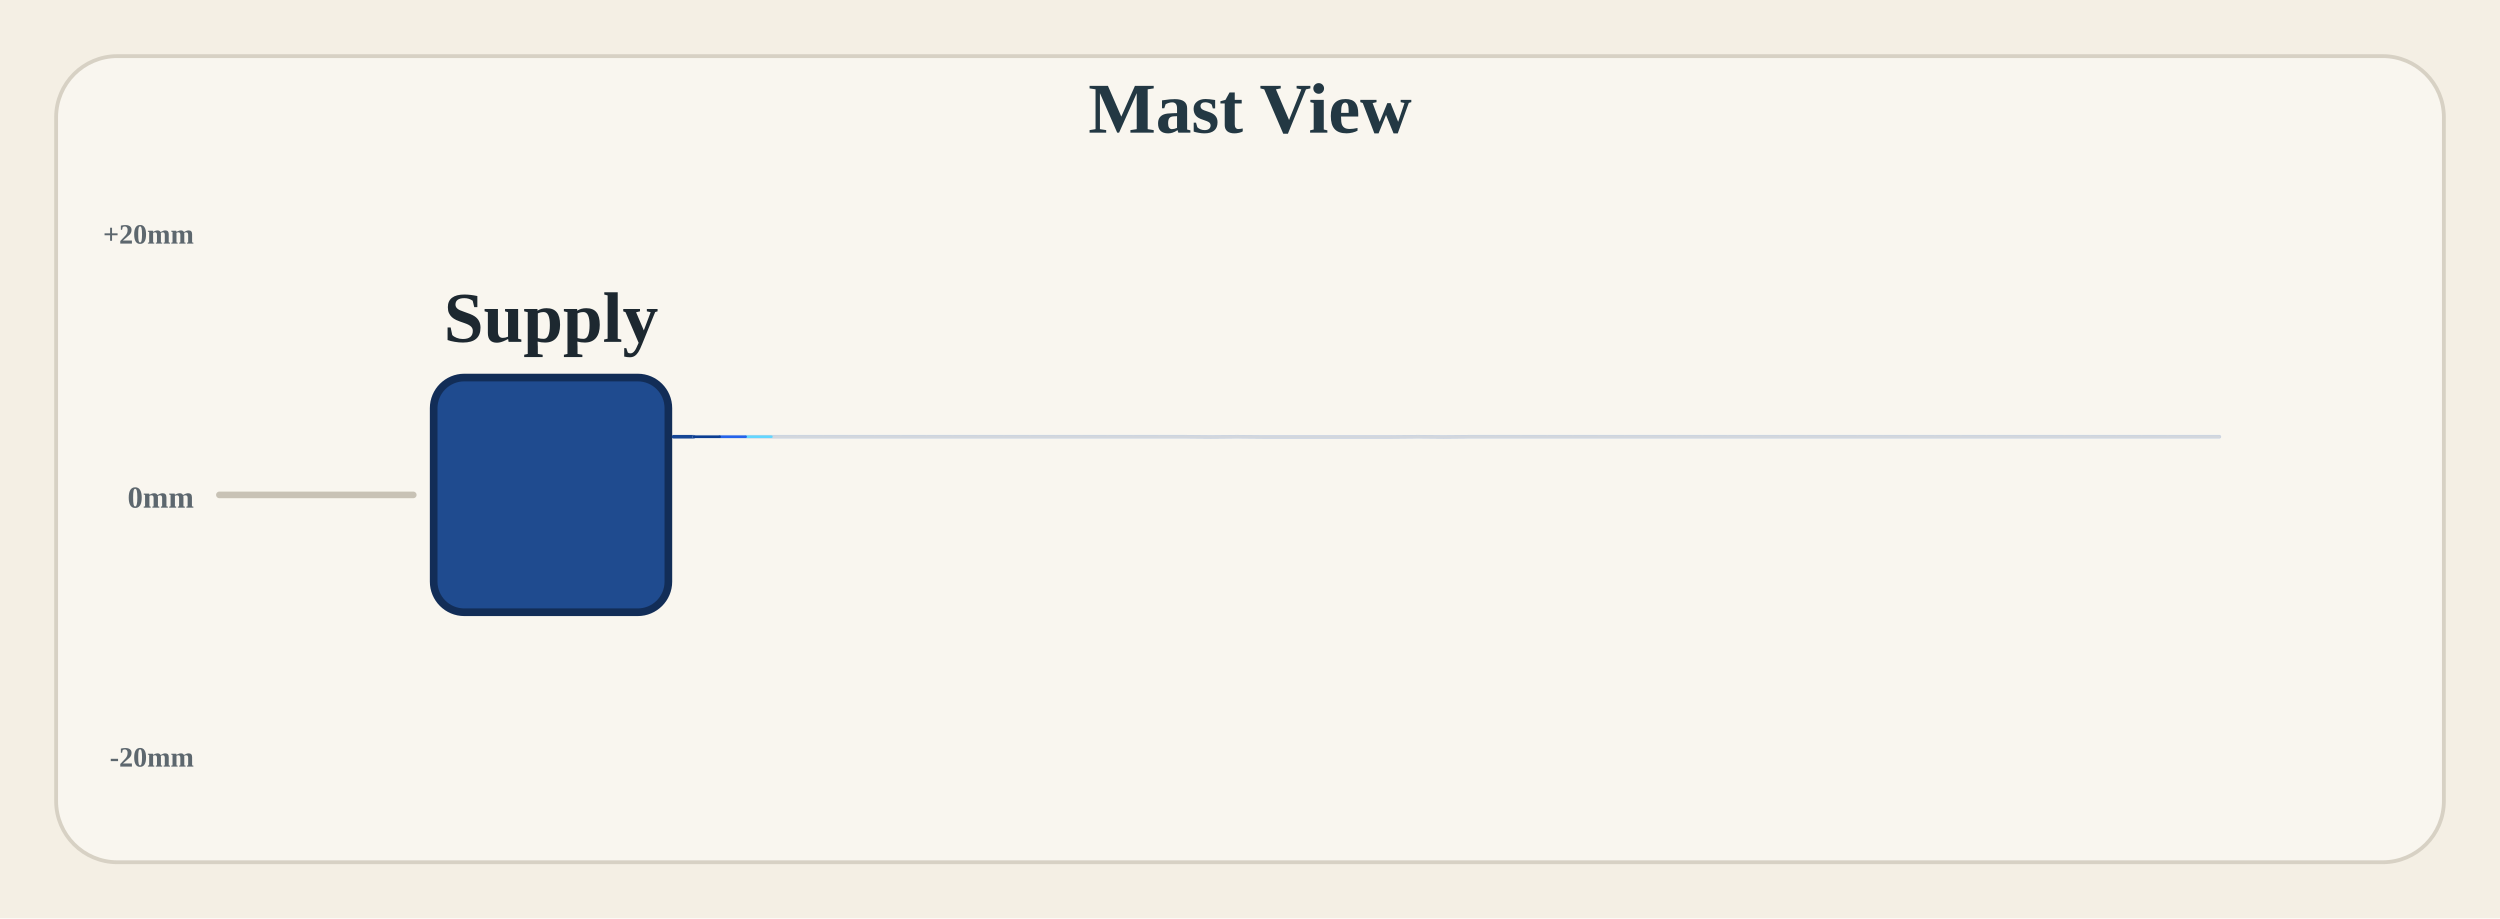
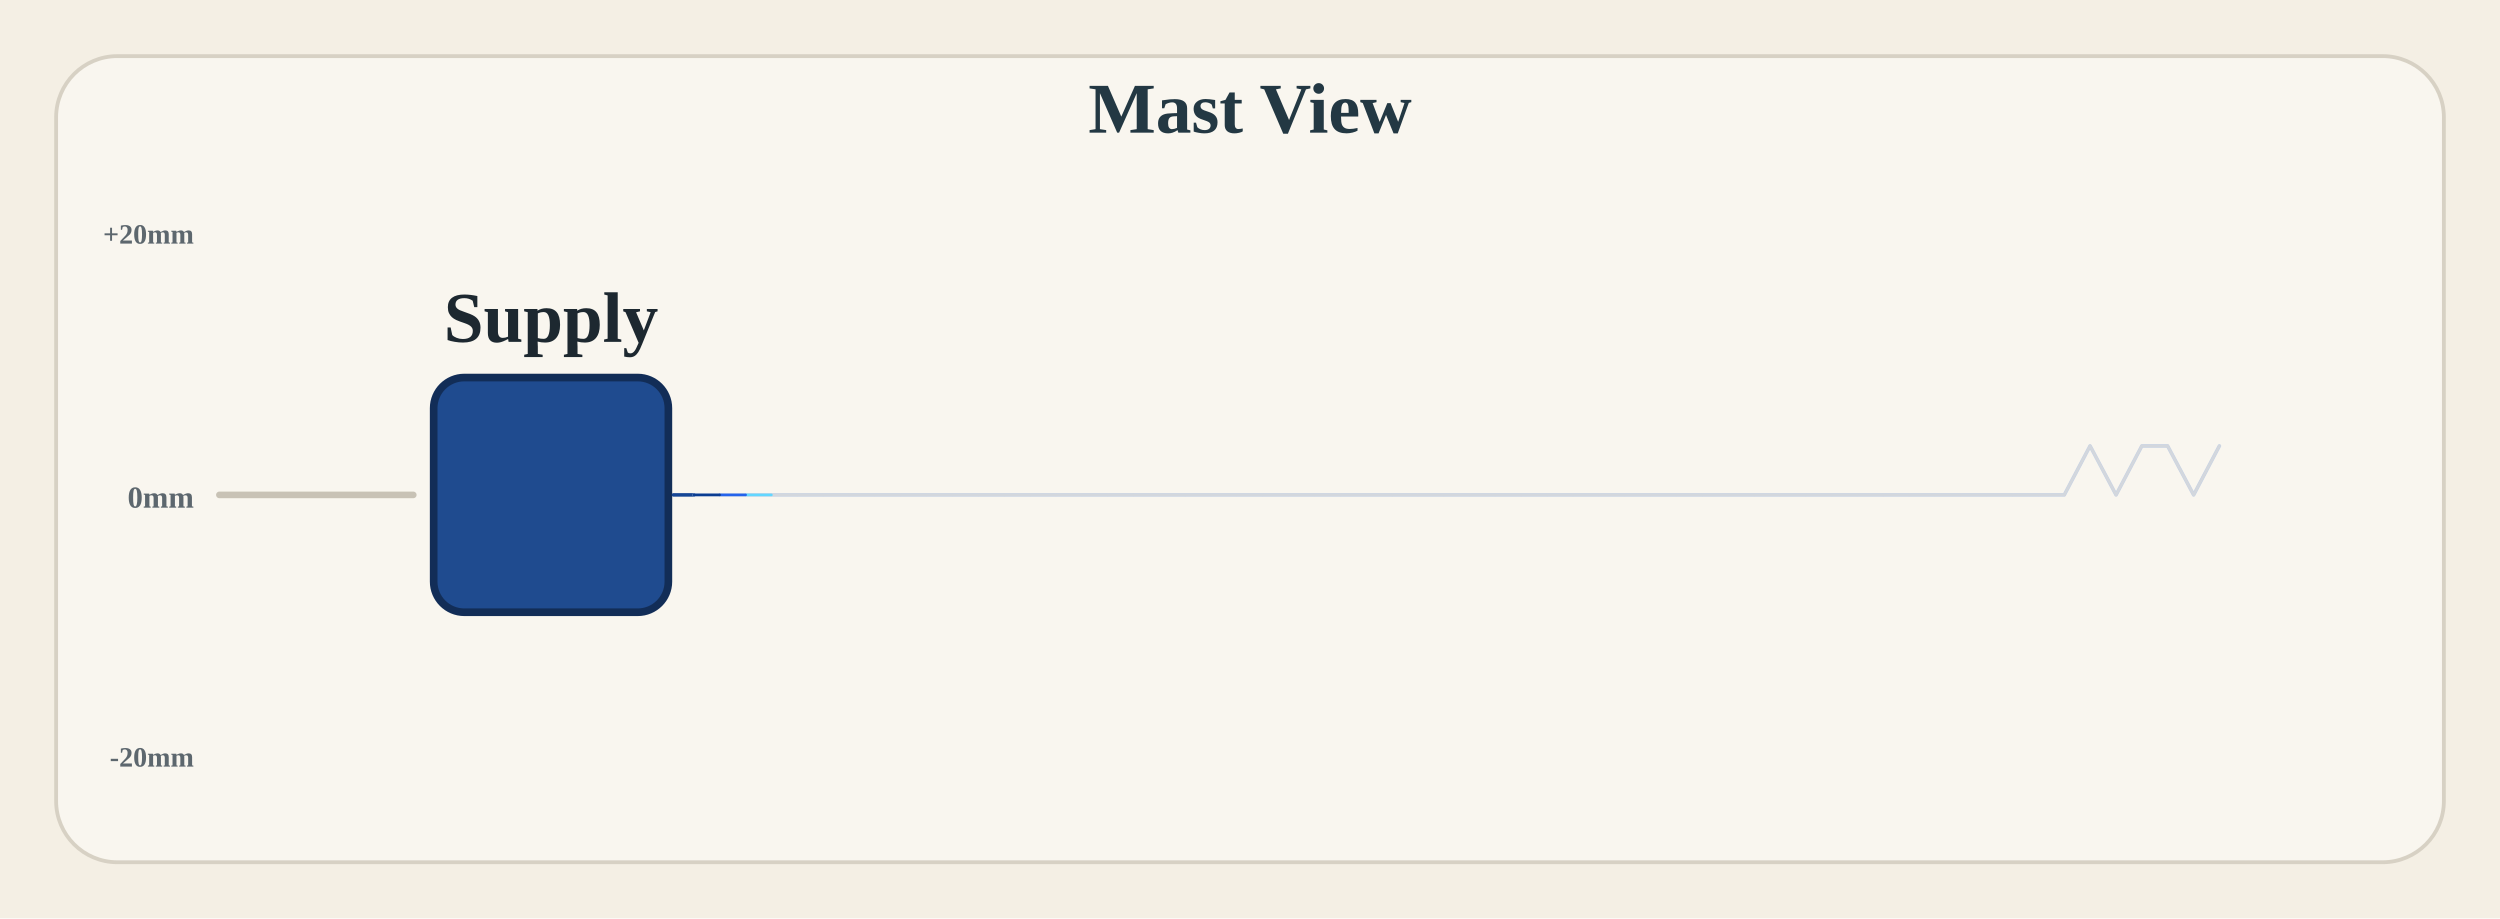
<svg xmlns="http://www.w3.org/2000/svg" width="980" height="360" viewBox="0 0 980 360">
  <rect width="100%" height="100%" fill="#f4efe4" />
  <rect x="22" y="22" width="936" height="316" rx="24" fill="#f9f6ef" stroke="#d7d1c4" stroke-width="1.5" />
  <text x="490.0" y="52.0" text-anchor="middle" font-size="28" font-weight="900" fill="#233843">Mast View</text>
  <rect x="170.0" y="148.0" width="92.0" height="92.0" fill="#1f4b8f" stroke="#122d57" stroke-width="3" rx="12.0" />
  <text x="216.0" y="134.0" text-anchor="middle" font-size="28" font-weight="600" fill="#1d2830">Supply</text>
  <line class="mast-zero-guide" x1="86.0" y1="194.0" x2="162.0" y2="194.0" stroke="#c8c2b5" stroke-width="2.6" stroke-linecap="round" />
  <text x="76.0" y="199.0" text-anchor="end" font-size="12" font-weight="700" fill="#5d676e">0mm</text>
  <text x="76.0" y="95.5" text-anchor="end" font-size="11" font-weight="600" fill="#5d676e">+20mm</text>
  <text x="76.0" y="300.5" text-anchor="end" font-size="11" font-weight="600" fill="#5d676e">-20mm</text>
  <g id="mast-history">
-     <line class="mast-history-lead" x1="264.0" y1="171.2" x2="272.0" y2="171.2" stroke="#0b3d91" stroke-width="1.4" stroke-linecap="round" opacity="0.95" />
-     <polyline class="mast-history-trace" points="272.0,171.2 282.1,171.2 292.3,171.2 302.4,171.2 312.5,171.2 322.7,171.2 332.8,171.2 342.9,171.2 353.1,171.2 363.2,171.2 373.4,171.2 383.5,171.2 393.6,171.2 403.8,171.2 413.9,171.2 424.0,171.2 434.2,171.2 444.3,171.2 454.4,171.2 464.6,171.2 474.7,171.3 484.8,171.2 495.0,171.3 505.1,171.3 515.3,171.3 525.4,171.3 535.5,171.3 545.7,171.3 555.8,171.2 565.9,171.3 576.1,171.2 586.2,171.2 596.3,171.2 606.5,171.2 616.6,171.2 626.7,171.2 636.9,171.2 647.0,171.2 657.2,171.2 667.3,171.2 677.4,171.2 687.6,171.2 697.7,171.2 707.8,171.2 718.0,171.2 728.1,171.2 738.2,171.2 748.4,171.2 758.5,171.2 768.6,171.2 778.8,171.2 788.9,171.2 799.1,171.2 809.2,171.2 819.3,171.2 829.5,171.2 839.6,171.2 849.7,171.2 859.9,171.2 870.0,171.2" fill="none" stroke="#9db4da" stroke-width="1.4" stroke-linecap="round" stroke-linejoin="round" opacity="0.55" />
-     <line class="mast-history-segment" data-recency="older" x1="870.0" y1="171.2" x2="859.9" y2="171.2" stroke="#d3d7dd" stroke-width="1" stroke-linecap="round" />
-     <line class="mast-history-segment" data-recency="older" x1="859.9" y1="171.2" x2="849.7" y2="171.2" stroke="#d3d7dd" stroke-width="1" stroke-linecap="round" />
-     <line class="mast-history-segment" data-recency="older" x1="849.7" y1="171.2" x2="839.6" y2="171.2" stroke="#d3d7dd" stroke-width="1" stroke-linecap="round" />
-     <line class="mast-history-segment" data-recency="older" x1="839.6" y1="171.2" x2="829.5" y2="171.2" stroke="#d3d7dd" stroke-width="1" stroke-linecap="round" />
-     <line class="mast-history-segment" data-recency="older" x1="829.5" y1="171.2" x2="819.3" y2="171.2" stroke="#d3d7dd" stroke-width="1" stroke-linecap="round" />
-     <line class="mast-history-segment" data-recency="older" x1="819.3" y1="171.2" x2="809.2" y2="171.2" stroke="#d3d7dd" stroke-width="1" stroke-linecap="round" />
-     <line class="mast-history-segment" data-recency="older" x1="809.2" y1="171.2" x2="799.1" y2="171.2" stroke="#d3d7dd" stroke-width="1" stroke-linecap="round" />
-     <line class="mast-history-segment" data-recency="older" x1="799.1" y1="171.2" x2="788.9" y2="171.2" stroke="#d3d7dd" stroke-width="1" stroke-linecap="round" />
-     <line class="mast-history-segment" data-recency="older" x1="788.9" y1="171.2" x2="778.8" y2="171.2" stroke="#d3d7dd" stroke-width="1" stroke-linecap="round" />
-     <line class="mast-history-segment" data-recency="older" x1="778.8" y1="171.2" x2="768.6" y2="171.2" stroke="#d3d7dd" stroke-width="1" stroke-linecap="round" />
-     <line class="mast-history-segment" data-recency="older" x1="768.6" y1="171.2" x2="758.5" y2="171.2" stroke="#d3d7dd" stroke-width="1" stroke-linecap="round" />
-     <line class="mast-history-segment" data-recency="older" x1="758.5" y1="171.2" x2="748.4" y2="171.2" stroke="#d3d7dd" stroke-width="1" stroke-linecap="round" />
-     <line class="mast-history-segment" data-recency="older" x1="748.4" y1="171.2" x2="738.2" y2="171.2" stroke="#d3d7dd" stroke-width="1" stroke-linecap="round" />
-     <line class="mast-history-segment" data-recency="older" x1="738.2" y1="171.2" x2="728.1" y2="171.2" stroke="#d3d7dd" stroke-width="1" stroke-linecap="round" />
-     <line class="mast-history-segment" data-recency="older" x1="728.1" y1="171.2" x2="718.0" y2="171.2" stroke="#d3d7dd" stroke-width="1" stroke-linecap="round" />
-     <line class="mast-history-segment" data-recency="older" x1="718.0" y1="171.2" x2="707.8" y2="171.2" stroke="#d3d7dd" stroke-width="1" stroke-linecap="round" />
-     <line class="mast-history-segment" data-recency="older" x1="707.8" y1="171.2" x2="697.7" y2="171.2" stroke="#d3d7dd" stroke-width="1" stroke-linecap="round" />
-     <line class="mast-history-segment" data-recency="older" x1="697.7" y1="171.2" x2="687.6" y2="171.2" stroke="#d3d7dd" stroke-width="1" stroke-linecap="round" />
-     <line class="mast-history-segment" data-recency="older" x1="687.6" y1="171.2" x2="677.4" y2="171.2" stroke="#d3d7dd" stroke-width="1" stroke-linecap="round" />
-     <line class="mast-history-segment" data-recency="older" x1="677.4" y1="171.2" x2="667.3" y2="171.2" stroke="#d3d7dd" stroke-width="1" stroke-linecap="round" />
-     <line class="mast-history-segment" data-recency="older" x1="667.3" y1="171.2" x2="657.2" y2="171.2" stroke="#d3d7dd" stroke-width="1" stroke-linecap="round" />
-     <line class="mast-history-segment" data-recency="older" x1="657.2" y1="171.2" x2="647.0" y2="171.2" stroke="#d3d7dd" stroke-width="1" stroke-linecap="round" />
-     <line class="mast-history-segment" data-recency="older" x1="647.0" y1="171.2" x2="636.9" y2="171.2" stroke="#d3d7dd" stroke-width="1" stroke-linecap="round" />
-     <line class="mast-history-segment" data-recency="older" x1="636.9" y1="171.2" x2="626.7" y2="171.2" stroke="#d3d7dd" stroke-width="1" stroke-linecap="round" />
-     <line class="mast-history-segment" data-recency="older" x1="626.7" y1="171.2" x2="616.6" y2="171.2" stroke="#d3d7dd" stroke-width="1" stroke-linecap="round" />
-     <line class="mast-history-segment" data-recency="older" x1="616.6" y1="171.2" x2="606.5" y2="171.2" stroke="#d3d7dd" stroke-width="1" stroke-linecap="round" />
-     <line class="mast-history-segment" data-recency="older" x1="606.5" y1="171.2" x2="596.3" y2="171.2" stroke="#d3d7dd" stroke-width="1" stroke-linecap="round" />
-     <line class="mast-history-segment" data-recency="older" x1="596.3" y1="171.2" x2="586.2" y2="171.2" stroke="#d3d7dd" stroke-width="1" stroke-linecap="round" />
-     <line class="mast-history-segment" data-recency="older" x1="586.2" y1="171.2" x2="576.1" y2="171.2" stroke="#d3d7dd" stroke-width="1" stroke-linecap="round" />
-     <line class="mast-history-segment" data-recency="older" x1="576.1" y1="171.2" x2="565.9" y2="171.3" stroke="#d3d7dd" stroke-width="1" stroke-linecap="round" />
-     <line class="mast-history-segment" data-recency="older" x1="565.9" y1="171.3" x2="555.8" y2="171.2" stroke="#d3d7dd" stroke-width="1" stroke-linecap="round" />
-     <line class="mast-history-segment" data-recency="older" x1="555.8" y1="171.2" x2="545.7" y2="171.3" stroke="#d3d7dd" stroke-width="1" stroke-linecap="round" />
-     <line class="mast-history-segment" data-recency="older" x1="545.7" y1="171.3" x2="535.5" y2="171.3" stroke="#d3d7dd" stroke-width="1" stroke-linecap="round" />
-     <line class="mast-history-segment" data-recency="older" x1="535.5" y1="171.3" x2="525.4" y2="171.3" stroke="#d3d7dd" stroke-width="1" stroke-linecap="round" />
-     <line class="mast-history-segment" data-recency="older" x1="525.4" y1="171.3" x2="515.3" y2="171.3" stroke="#d3d7dd" stroke-width="1" stroke-linecap="round" />
-     <line class="mast-history-segment" data-recency="older" x1="515.3" y1="171.3" x2="505.1" y2="171.3" stroke="#d3d7dd" stroke-width="1" stroke-linecap="round" />
-     <line class="mast-history-segment" data-recency="older" x1="505.1" y1="171.3" x2="495.0" y2="171.3" stroke="#d3d7dd" stroke-width="1" stroke-linecap="round" />
-     <line class="mast-history-segment" data-recency="older" x1="495.0" y1="171.3" x2="484.8" y2="171.2" stroke="#d3d7dd" stroke-width="1" stroke-linecap="round" />
-     <line class="mast-history-segment" data-recency="older" x1="484.8" y1="171.2" x2="474.7" y2="171.3" stroke="#d3d7dd" stroke-width="1" stroke-linecap="round" />
-     <line class="mast-history-segment" data-recency="older" x1="474.7" y1="171.3" x2="464.6" y2="171.2" stroke="#d3d7dd" stroke-width="1" stroke-linecap="round" />
-     <line class="mast-history-segment" data-recency="older" x1="464.6" y1="171.2" x2="454.4" y2="171.2" stroke="#d3d7dd" stroke-width="1" stroke-linecap="round" />
-     <line class="mast-history-segment" data-recency="older" x1="454.4" y1="171.2" x2="444.3" y2="171.2" stroke="#d3d7dd" stroke-width="1" stroke-linecap="round" />
-     <line class="mast-history-segment" data-recency="older" x1="444.3" y1="171.2" x2="434.2" y2="171.2" stroke="#d3d7dd" stroke-width="1" stroke-linecap="round" />
-     <line class="mast-history-segment" data-recency="older" x1="434.2" y1="171.2" x2="424.0" y2="171.2" stroke="#d3d7dd" stroke-width="1" stroke-linecap="round" />
-     <line class="mast-history-segment" data-recency="older" x1="424.0" y1="171.2" x2="413.9" y2="171.2" stroke="#d3d7dd" stroke-width="1" stroke-linecap="round" />
-     <line class="mast-history-segment" data-recency="older" x1="413.9" y1="171.2" x2="403.8" y2="171.2" stroke="#d3d7dd" stroke-width="1" stroke-linecap="round" />
-     <line class="mast-history-segment" data-recency="older" x1="403.8" y1="171.2" x2="393.6" y2="171.2" stroke="#d3d7dd" stroke-width="1" stroke-linecap="round" />
-     <line class="mast-history-segment" data-recency="older" x1="393.6" y1="171.2" x2="383.5" y2="171.2" stroke="#d3d7dd" stroke-width="1" stroke-linecap="round" />
-     <line class="mast-history-segment" data-recency="older" x1="383.5" y1="171.2" x2="373.4" y2="171.2" stroke="#d3d7dd" stroke-width="1" stroke-linecap="round" />
-     <line class="mast-history-segment" data-recency="older" x1="373.4" y1="171.2" x2="363.2" y2="171.2" stroke="#d3d7dd" stroke-width="1" stroke-linecap="round" />
-     <line class="mast-history-segment" data-recency="older" x1="363.2" y1="171.2" x2="353.1" y2="171.2" stroke="#d3d7dd" stroke-width="1" stroke-linecap="round" />
-     <line class="mast-history-segment" data-recency="older" x1="353.1" y1="171.2" x2="342.9" y2="171.2" stroke="#d3d7dd" stroke-width="1" stroke-linecap="round" />
-     <line class="mast-history-segment" data-recency="older" x1="342.9" y1="171.2" x2="332.8" y2="171.2" stroke="#d3d7dd" stroke-width="1" stroke-linecap="round" />
-     <line class="mast-history-segment" data-recency="older" x1="332.8" y1="171.2" x2="322.7" y2="171.2" stroke="#d3d7dd" stroke-width="1" stroke-linecap="round" />
-     <line class="mast-history-segment" data-recency="older" x1="322.7" y1="171.2" x2="312.5" y2="171.2" stroke="#d3d7dd" stroke-width="1" stroke-linecap="round" />
-     <line class="mast-history-segment" data-recency="older" x1="312.5" y1="171.2" x2="302.4" y2="171.2" stroke="#d3d7dd" stroke-width="1" stroke-linecap="round" />
-     <line class="mast-history-segment" data-recency="n-2" x1="302.4" y1="171.2" x2="292.3" y2="171.2" stroke="#63d7ff" stroke-width="1" stroke-linecap="round" />
-     <line class="mast-history-segment" data-recency="n-1" x1="292.3" y1="171.2" x2="282.1" y2="171.2" stroke="#2563eb" stroke-width="1" stroke-linecap="round" />
-     <line class="mast-history-segment" data-recency="current" x1="282.1" y1="171.2" x2="272.0" y2="171.2" stroke="#0b3d91" stroke-width="1" stroke-linecap="round" />
+     <line class="mast-history-lead" x1="264.0" y1="194.0" x2="272.0" y2="194.0" stroke="#0b3d91" stroke-width="1.4" stroke-linecap="round" opacity="0.95" />
+     <polyline class="mast-history-trace" points="272.0,194.0 282.1,194.0 292.3,194.0 302.4,194.0 312.5,194.0 322.7,194.0 332.8,194.0 342.9,194.0 353.1,194.0 363.2,194.0 373.4,194.0 383.5,194.0 393.6,194.0 403.8,194.0 413.9,194.0 424.0,194.0 434.2,194.0 444.3,194.0 454.4,194.0 464.6,194.0 474.7,194.0 484.8,194.0 495.0,194.0 505.1,194.0 515.3,194.0 525.4,194.0 535.5,194.0 545.7,194.0 555.8,194.0 565.9,194.0 576.1,194.0 586.2,194.0 596.3,194.0 606.5,194.0 616.6,194.0 626.7,194.0 636.9,194.0 647.0,194.0 657.2,194.0 667.3,194.0 677.4,194.0 687.6,194.0 697.7,194.0 707.8,194.0 718.0,194.0 728.1,194.0 738.2,194.0 748.4,194.0 758.5,194.0 768.6,194.0 778.8,194.0 788.9,194.0 799.1,194.0 809.2,194.0 819.3,174.8 829.5,194.0 839.6,174.8 849.7,174.8 859.9,194.0 870.0,174.8" fill="none" stroke="#9db4da" stroke-width="1.4" stroke-linecap="round" stroke-linejoin="round" opacity="0.55" />
+     <line class="mast-history-segment" data-recency="older" x1="870.0" y1="174.8" x2="859.9" y2="194.0" stroke="#d3d7dd" stroke-width="1" stroke-linecap="round" />
+     <line class="mast-history-segment" data-recency="older" x1="859.9" y1="194.0" x2="849.7" y2="174.8" stroke="#d3d7dd" stroke-width="1" stroke-linecap="round" />
+     <line class="mast-history-segment" data-recency="older" x1="849.7" y1="174.8" x2="839.6" y2="174.8" stroke="#d3d7dd" stroke-width="1" stroke-linecap="round" />
+     <line class="mast-history-segment" data-recency="older" x1="839.6" y1="174.8" x2="829.5" y2="194.0" stroke="#d3d7dd" stroke-width="1" stroke-linecap="round" />
+     <line class="mast-history-segment" data-recency="older" x1="829.5" y1="194.0" x2="819.3" y2="174.8" stroke="#d3d7dd" stroke-width="1" stroke-linecap="round" />
+     <line class="mast-history-segment" data-recency="older" x1="819.3" y1="174.8" x2="809.2" y2="194.0" stroke="#d3d7dd" stroke-width="1" stroke-linecap="round" />
+     <line class="mast-history-segment" data-recency="older" x1="809.2" y1="194.0" x2="799.1" y2="194.0" stroke="#d3d7dd" stroke-width="1" stroke-linecap="round" />
+     <line class="mast-history-segment" data-recency="older" x1="799.1" y1="194.0" x2="788.9" y2="194.0" stroke="#d3d7dd" stroke-width="1" stroke-linecap="round" />
+     <line class="mast-history-segment" data-recency="older" x1="788.9" y1="194.0" x2="778.8" y2="194.0" stroke="#d3d7dd" stroke-width="1" stroke-linecap="round" />
+     <line class="mast-history-segment" data-recency="older" x1="778.8" y1="194.0" x2="768.6" y2="194.0" stroke="#d3d7dd" stroke-width="1" stroke-linecap="round" />
+     <line class="mast-history-segment" data-recency="older" x1="768.6" y1="194.0" x2="758.5" y2="194.0" stroke="#d3d7dd" stroke-width="1" stroke-linecap="round" />
+     <line class="mast-history-segment" data-recency="older" x1="758.5" y1="194.0" x2="748.4" y2="194.0" stroke="#d3d7dd" stroke-width="1" stroke-linecap="round" />
+     <line class="mast-history-segment" data-recency="older" x1="748.4" y1="194.0" x2="738.2" y2="194.0" stroke="#d3d7dd" stroke-width="1" stroke-linecap="round" />
+     <line class="mast-history-segment" data-recency="older" x1="738.2" y1="194.0" x2="728.1" y2="194.0" stroke="#d3d7dd" stroke-width="1" stroke-linecap="round" />
+     <line class="mast-history-segment" data-recency="older" x1="728.1" y1="194.0" x2="718.0" y2="194.0" stroke="#d3d7dd" stroke-width="1" stroke-linecap="round" />
+     <line class="mast-history-segment" data-recency="older" x1="718.0" y1="194.0" x2="707.8" y2="194.0" stroke="#d3d7dd" stroke-width="1" stroke-linecap="round" />
+     <line class="mast-history-segment" data-recency="older" x1="707.8" y1="194.0" x2="697.7" y2="194.0" stroke="#d3d7dd" stroke-width="1" stroke-linecap="round" />
+     <line class="mast-history-segment" data-recency="older" x1="697.7" y1="194.0" x2="687.6" y2="194.0" stroke="#d3d7dd" stroke-width="1" stroke-linecap="round" />
+     <line class="mast-history-segment" data-recency="older" x1="687.6" y1="194.0" x2="677.4" y2="194.0" stroke="#d3d7dd" stroke-width="1" stroke-linecap="round" />
+     <line class="mast-history-segment" data-recency="older" x1="677.4" y1="194.0" x2="667.3" y2="194.0" stroke="#d3d7dd" stroke-width="1" stroke-linecap="round" />
+     <line class="mast-history-segment" data-recency="older" x1="667.3" y1="194.0" x2="657.2" y2="194.0" stroke="#d3d7dd" stroke-width="1" stroke-linecap="round" />
+     <line class="mast-history-segment" data-recency="older" x1="657.2" y1="194.0" x2="647.0" y2="194.0" stroke="#d3d7dd" stroke-width="1" stroke-linecap="round" />
+     <line class="mast-history-segment" data-recency="older" x1="647.0" y1="194.0" x2="636.9" y2="194.0" stroke="#d3d7dd" stroke-width="1" stroke-linecap="round" />
+     <line class="mast-history-segment" data-recency="older" x1="636.9" y1="194.0" x2="626.7" y2="194.0" stroke="#d3d7dd" stroke-width="1" stroke-linecap="round" />
+     <line class="mast-history-segment" data-recency="older" x1="626.7" y1="194.0" x2="616.6" y2="194.0" stroke="#d3d7dd" stroke-width="1" stroke-linecap="round" />
+     <line class="mast-history-segment" data-recency="older" x1="616.6" y1="194.0" x2="606.5" y2="194.0" stroke="#d3d7dd" stroke-width="1" stroke-linecap="round" />
+     <line class="mast-history-segment" data-recency="older" x1="606.5" y1="194.0" x2="596.3" y2="194.0" stroke="#d3d7dd" stroke-width="1" stroke-linecap="round" />
+     <line class="mast-history-segment" data-recency="older" x1="596.3" y1="194.0" x2="586.2" y2="194.0" stroke="#d3d7dd" stroke-width="1" stroke-linecap="round" />
+     <line class="mast-history-segment" data-recency="older" x1="586.2" y1="194.0" x2="576.1" y2="194.0" stroke="#d3d7dd" stroke-width="1" stroke-linecap="round" />
+     <line class="mast-history-segment" data-recency="older" x1="576.1" y1="194.0" x2="565.9" y2="194.0" stroke="#d3d7dd" stroke-width="1" stroke-linecap="round" />
+     <line class="mast-history-segment" data-recency="older" x1="565.9" y1="194.0" x2="555.8" y2="194.0" stroke="#d3d7dd" stroke-width="1" stroke-linecap="round" />
+     <line class="mast-history-segment" data-recency="older" x1="555.8" y1="194.0" x2="545.7" y2="194.0" stroke="#d3d7dd" stroke-width="1" stroke-linecap="round" />
+     <line class="mast-history-segment" data-recency="older" x1="545.7" y1="194.0" x2="535.5" y2="194.0" stroke="#d3d7dd" stroke-width="1" stroke-linecap="round" />
+     <line class="mast-history-segment" data-recency="older" x1="535.5" y1="194.0" x2="525.4" y2="194.0" stroke="#d3d7dd" stroke-width="1" stroke-linecap="round" />
+     <line class="mast-history-segment" data-recency="older" x1="525.4" y1="194.0" x2="515.3" y2="194.0" stroke="#d3d7dd" stroke-width="1" stroke-linecap="round" />
+     <line class="mast-history-segment" data-recency="older" x1="515.3" y1="194.0" x2="505.1" y2="194.0" stroke="#d3d7dd" stroke-width="1" stroke-linecap="round" />
+     <line class="mast-history-segment" data-recency="older" x1="505.1" y1="194.0" x2="495.0" y2="194.0" stroke="#d3d7dd" stroke-width="1" stroke-linecap="round" />
+     <line class="mast-history-segment" data-recency="older" x1="495.0" y1="194.0" x2="484.8" y2="194.0" stroke="#d3d7dd" stroke-width="1" stroke-linecap="round" />
+     <line class="mast-history-segment" data-recency="older" x1="484.8" y1="194.0" x2="474.7" y2="194.0" stroke="#d3d7dd" stroke-width="1" stroke-linecap="round" />
+     <line class="mast-history-segment" data-recency="older" x1="474.7" y1="194.0" x2="464.6" y2="194.0" stroke="#d3d7dd" stroke-width="1" stroke-linecap="round" />
+     <line class="mast-history-segment" data-recency="older" x1="464.6" y1="194.0" x2="454.4" y2="194.0" stroke="#d3d7dd" stroke-width="1" stroke-linecap="round" />
+     <line class="mast-history-segment" data-recency="older" x1="454.4" y1="194.0" x2="444.3" y2="194.0" stroke="#d3d7dd" stroke-width="1" stroke-linecap="round" />
+     <line class="mast-history-segment" data-recency="older" x1="444.3" y1="194.0" x2="434.2" y2="194.0" stroke="#d3d7dd" stroke-width="1" stroke-linecap="round" />
+     <line class="mast-history-segment" data-recency="older" x1="434.2" y1="194.0" x2="424.0" y2="194.0" stroke="#d3d7dd" stroke-width="1" stroke-linecap="round" />
+     <line class="mast-history-segment" data-recency="older" x1="424.0" y1="194.0" x2="413.9" y2="194.0" stroke="#d3d7dd" stroke-width="1" stroke-linecap="round" />
+     <line class="mast-history-segment" data-recency="older" x1="413.9" y1="194.0" x2="403.8" y2="194.0" stroke="#d3d7dd" stroke-width="1" stroke-linecap="round" />
+     <line class="mast-history-segment" data-recency="older" x1="403.8" y1="194.0" x2="393.6" y2="194.0" stroke="#d3d7dd" stroke-width="1" stroke-linecap="round" />
+     <line class="mast-history-segment" data-recency="older" x1="393.6" y1="194.0" x2="383.5" y2="194.0" stroke="#d3d7dd" stroke-width="1" stroke-linecap="round" />
+     <line class="mast-history-segment" data-recency="older" x1="383.5" y1="194.0" x2="373.4" y2="194.0" stroke="#d3d7dd" stroke-width="1" stroke-linecap="round" />
+     <line class="mast-history-segment" data-recency="older" x1="373.4" y1="194.0" x2="363.2" y2="194.0" stroke="#d3d7dd" stroke-width="1" stroke-linecap="round" />
+     <line class="mast-history-segment" data-recency="older" x1="363.2" y1="194.0" x2="353.1" y2="194.0" stroke="#d3d7dd" stroke-width="1" stroke-linecap="round" />
+     <line class="mast-history-segment" data-recency="older" x1="353.1" y1="194.0" x2="342.9" y2="194.0" stroke="#d3d7dd" stroke-width="1" stroke-linecap="round" />
+     <line class="mast-history-segment" data-recency="older" x1="342.9" y1="194.0" x2="332.8" y2="194.0" stroke="#d3d7dd" stroke-width="1" stroke-linecap="round" />
+     <line class="mast-history-segment" data-recency="older" x1="332.8" y1="194.0" x2="322.7" y2="194.0" stroke="#d3d7dd" stroke-width="1" stroke-linecap="round" />
+     <line class="mast-history-segment" data-recency="older" x1="322.7" y1="194.0" x2="312.5" y2="194.0" stroke="#d3d7dd" stroke-width="1" stroke-linecap="round" />
+     <line class="mast-history-segment" data-recency="older" x1="312.5" y1="194.0" x2="302.4" y2="194.0" stroke="#d3d7dd" stroke-width="1" stroke-linecap="round" />
+     <line class="mast-history-segment" data-recency="n-2" x1="302.4" y1="194.0" x2="292.3" y2="194.0" stroke="#63d7ff" stroke-width="1" stroke-linecap="round" />
+     <line class="mast-history-segment" data-recency="n-1" x1="292.3" y1="194.0" x2="282.1" y2="194.0" stroke="#2563eb" stroke-width="1" stroke-linecap="round" />
+     <line class="mast-history-segment" data-recency="current" x1="282.1" y1="194.0" x2="272.0" y2="194.0" stroke="#0b3d91" stroke-width="1" stroke-linecap="round" />
  </g>
</svg>
